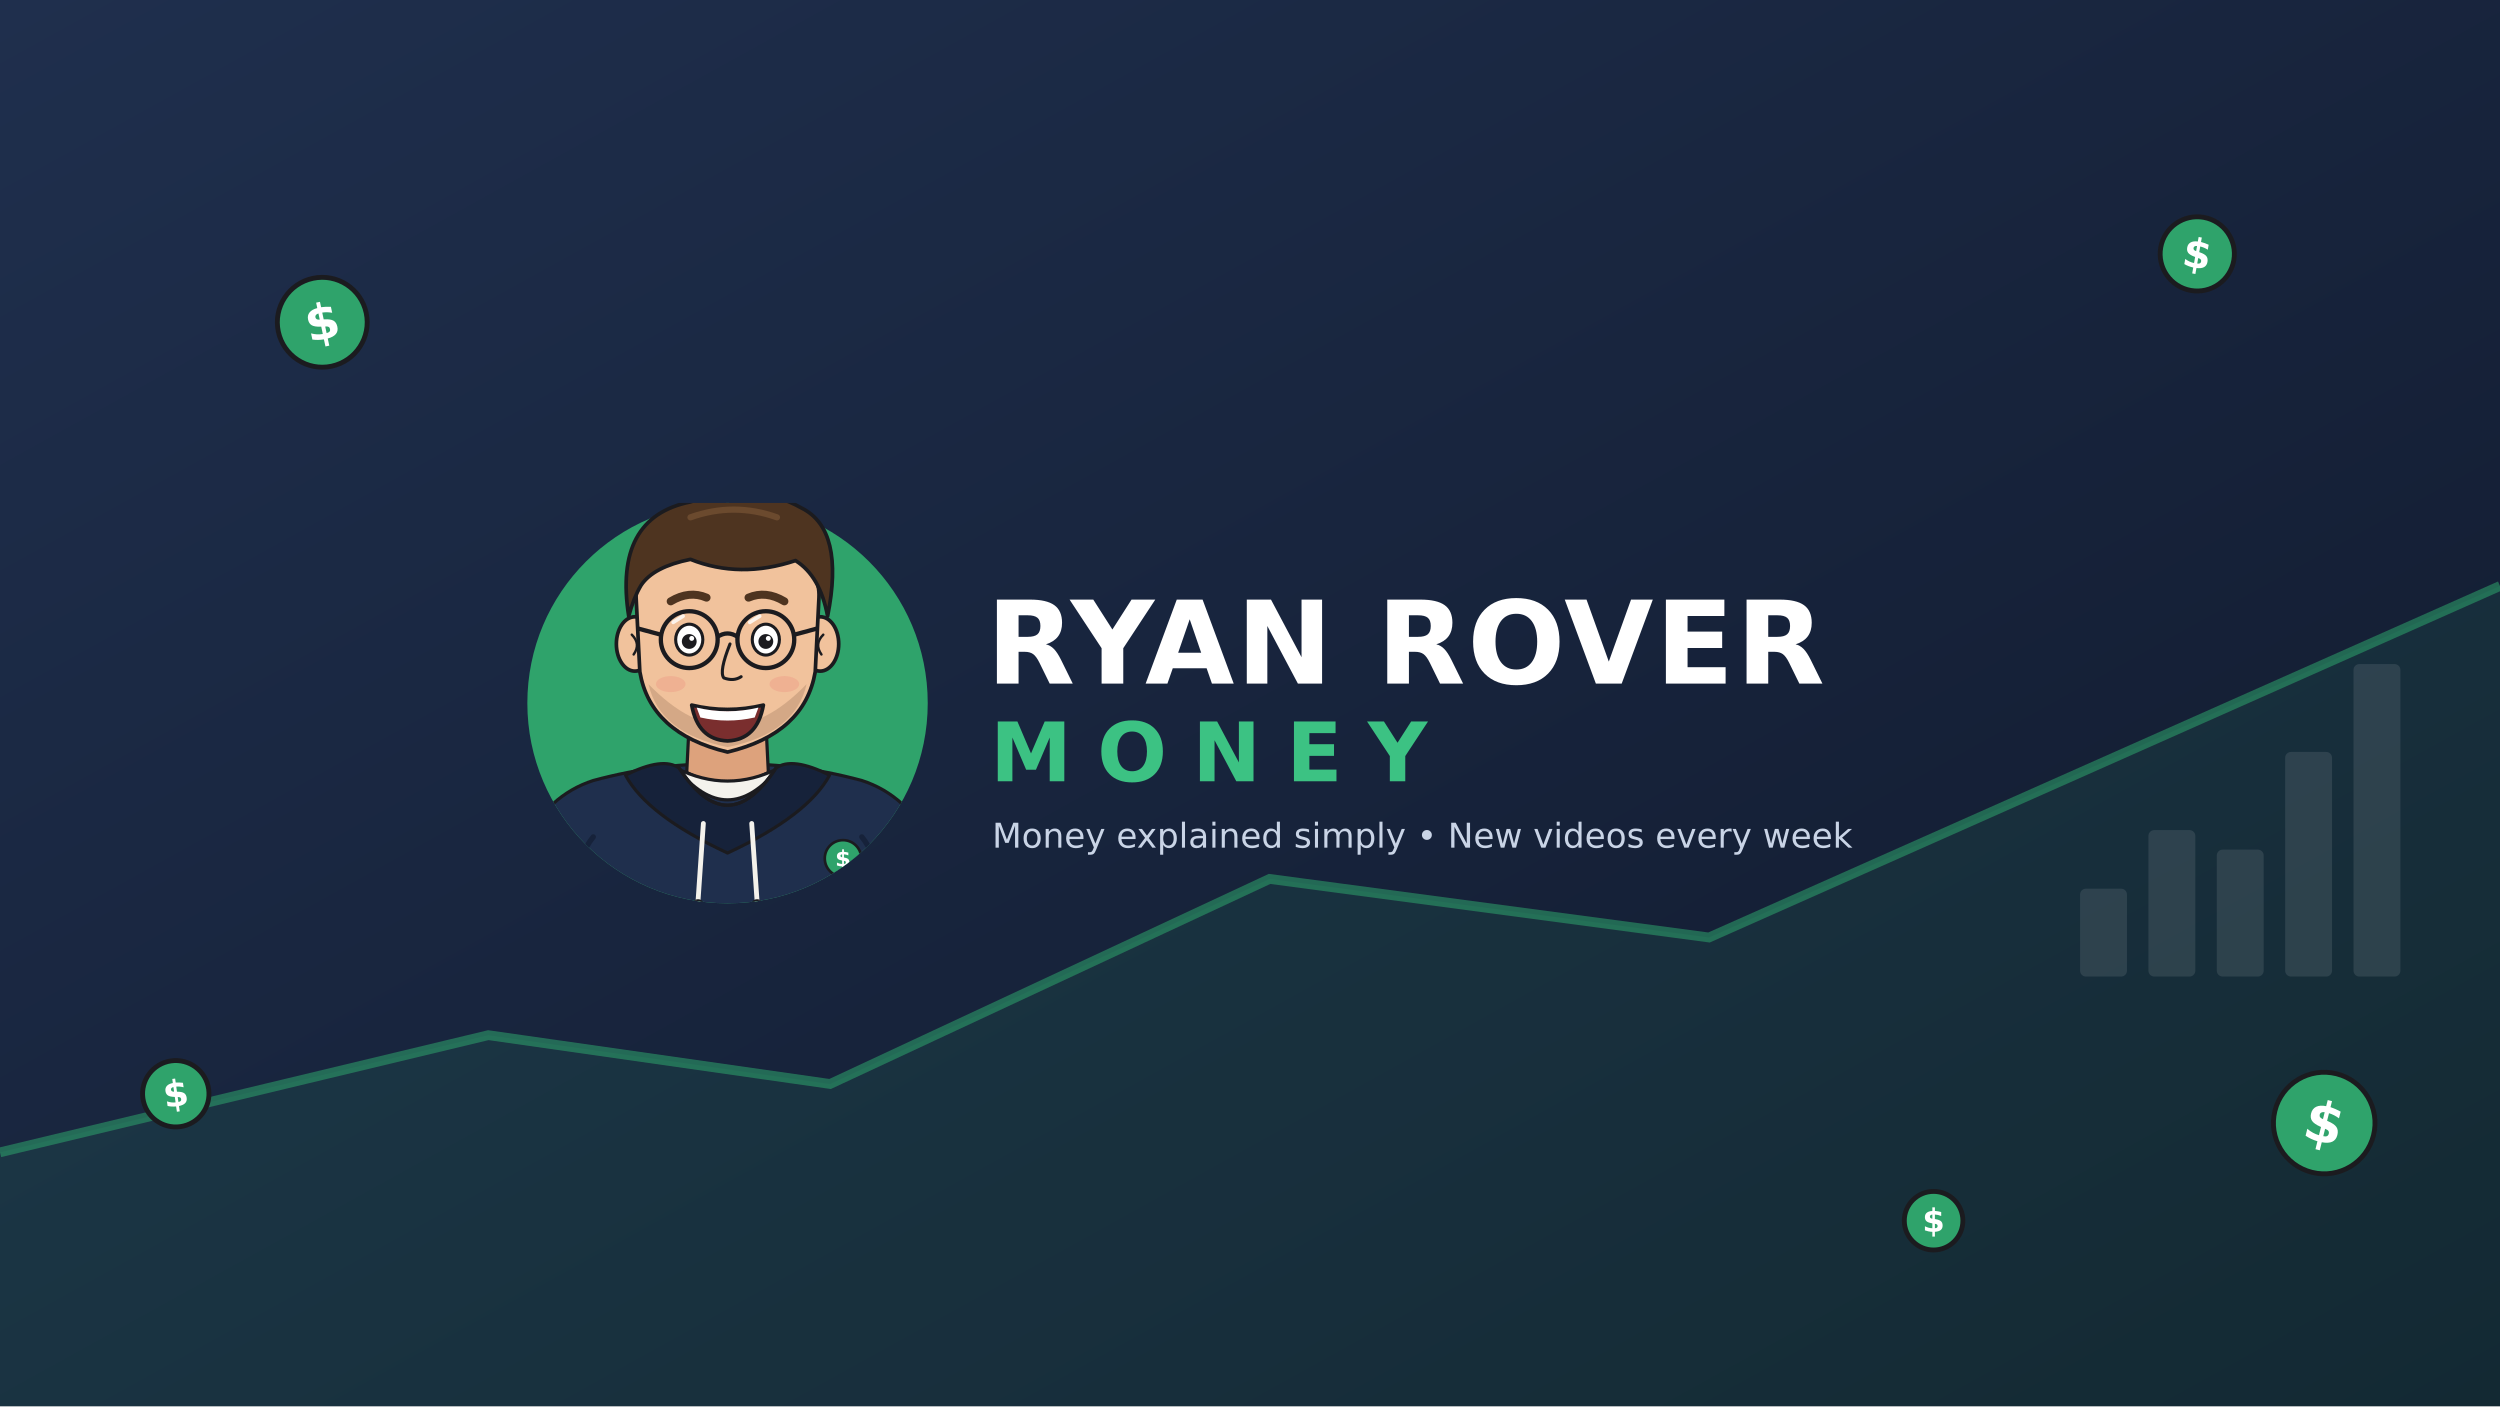
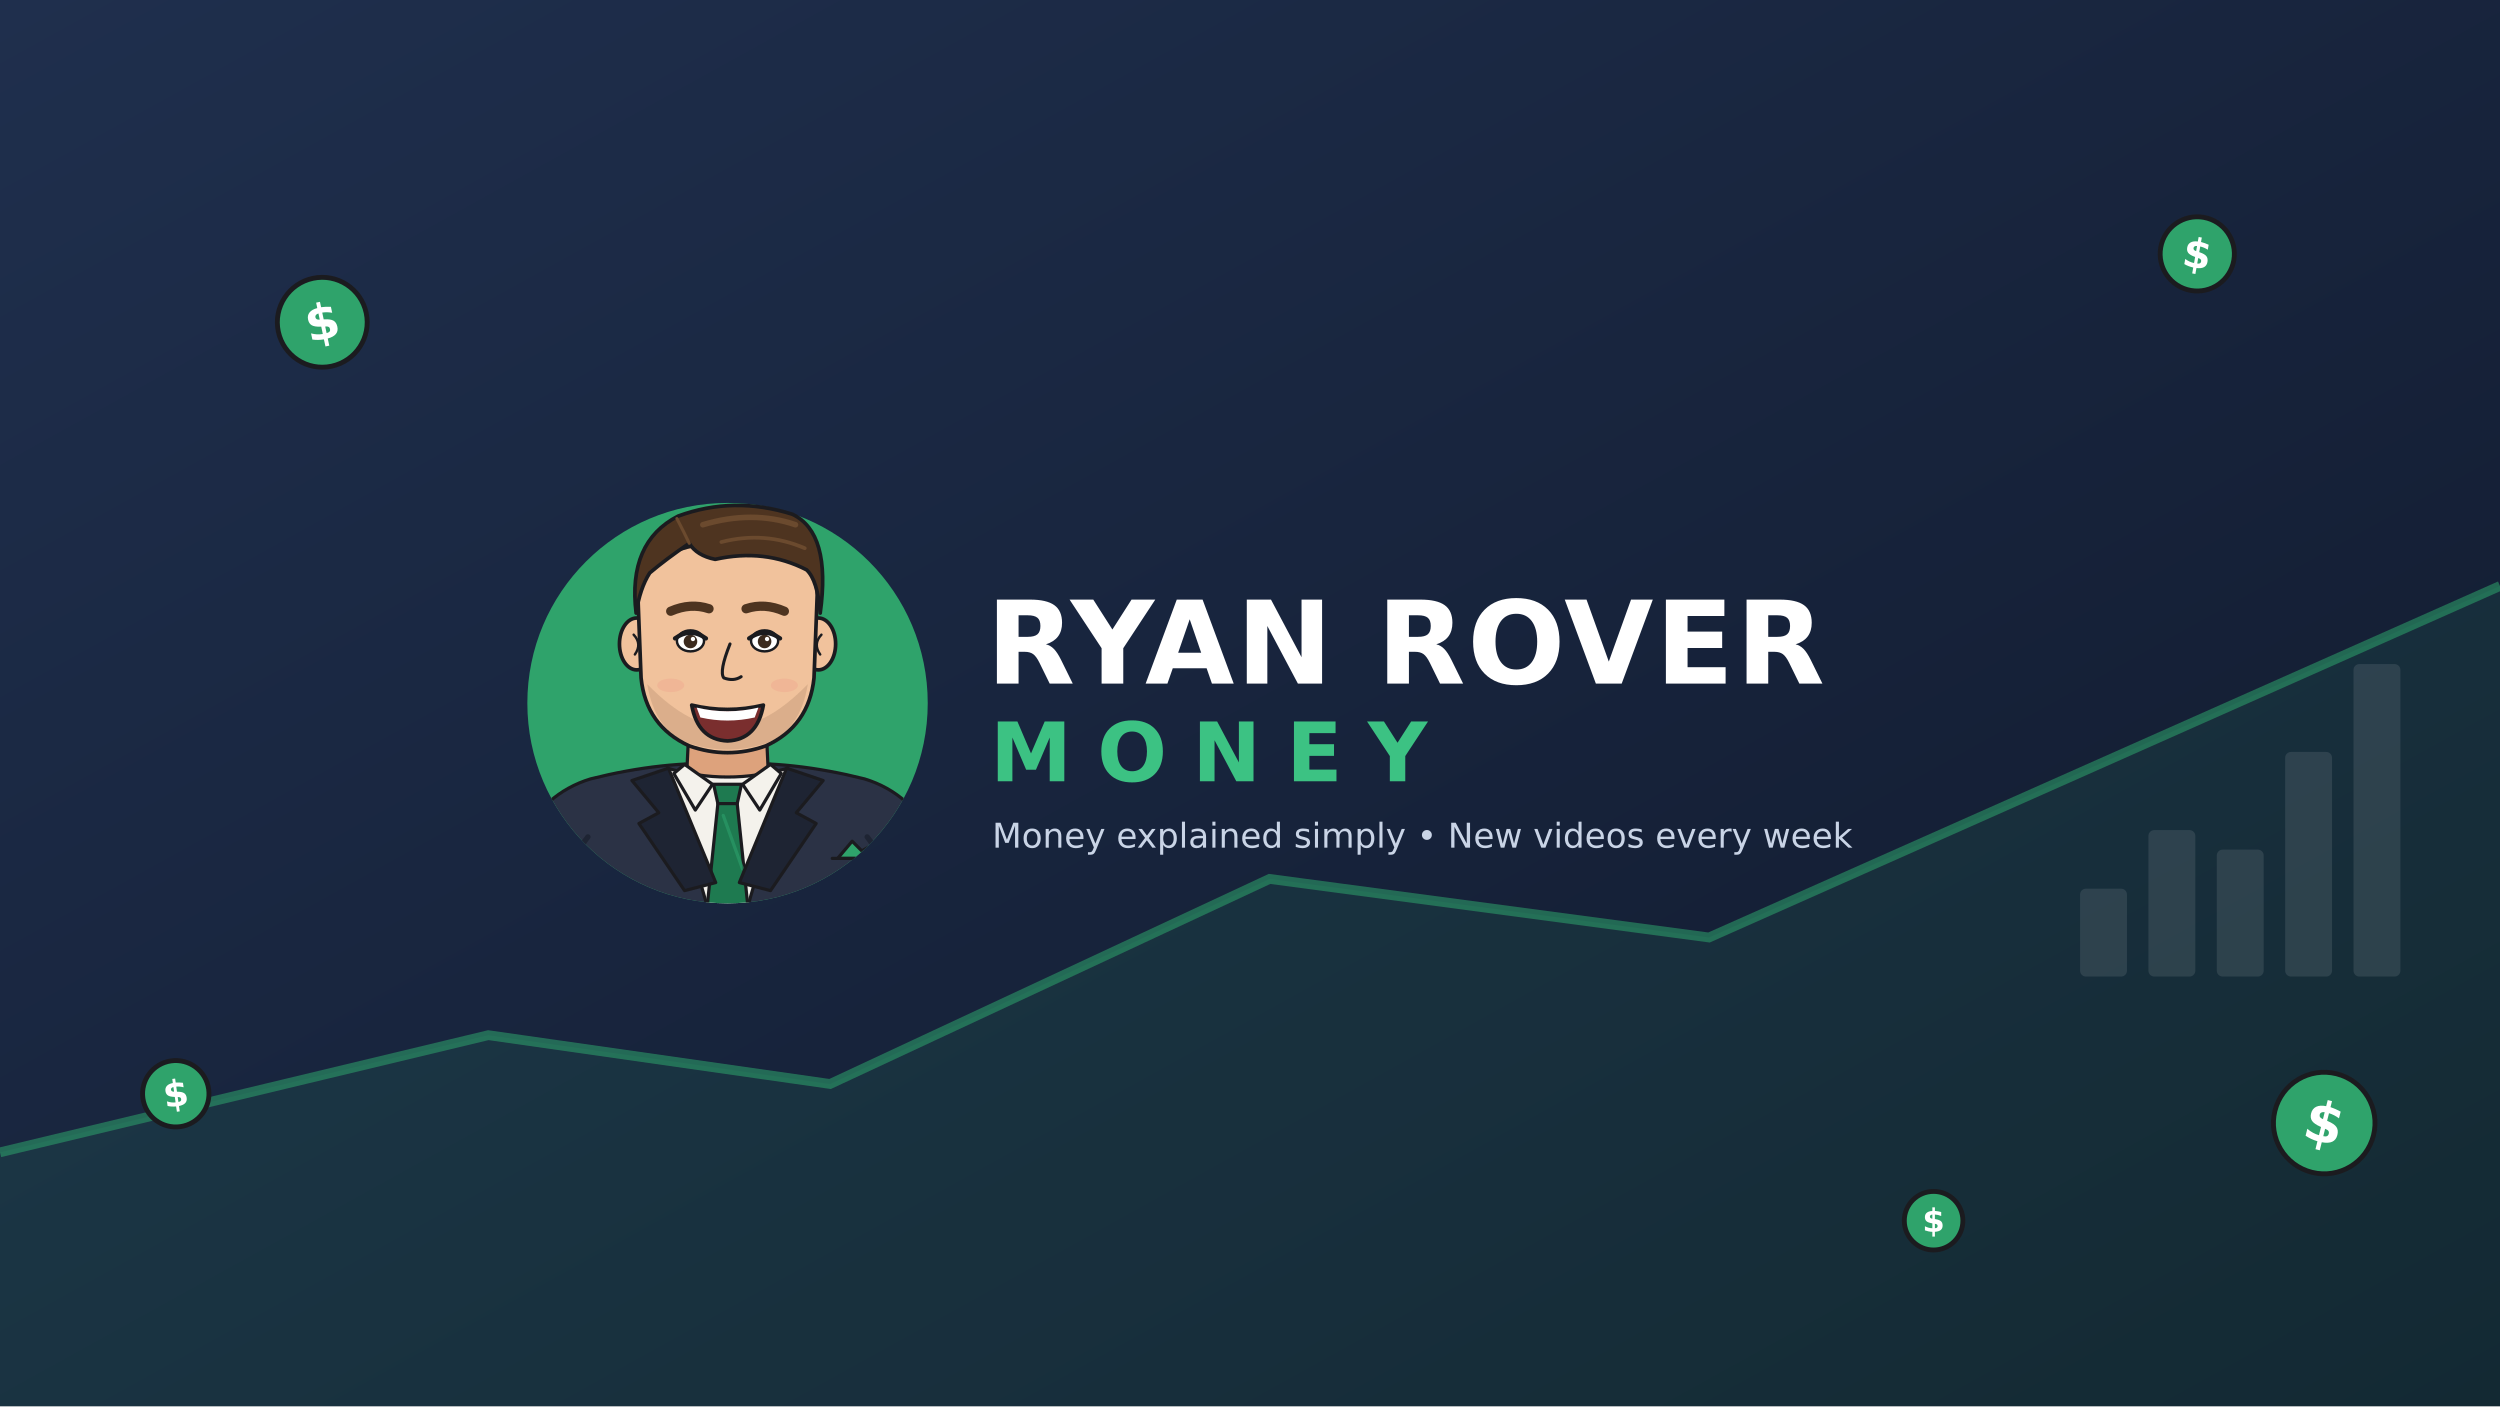
<svg xmlns="http://www.w3.org/2000/svg" width="2560" height="1440" viewBox="0 0 2560 1440">
  <defs>
    <linearGradient id="bg" x1="0" y1="0" x2="1" y2="1">
      <stop offset="0" stop-color="#1F2F4D" />
      <stop offset="1" stop-color="#10192C" />
    </linearGradient>
  </defs>
  <rect width="2560" height="1440" fill="url(#bg)" />
  <path d="M0 1180 L500 1060 L850 1110 L1300 900 L1750 960 L2560 600 L2560 1440 L0 1440 Z" fill="#2FA36B" fill-opacity="0.12" />
  <path d="M0 1180 L500 1060 L850 1110 L1300 900 L1750 960 L2560 600" fill="none" stroke="#2FA36B" stroke-width="10" stroke-opacity="0.55" />
  <rect x="2130" y="910" width="48" height="90" rx="6" fill="#FFFFFF" fill-opacity="0.10" />
  <rect x="2200" y="850" width="48" height="150" rx="6" fill="#FFFFFF" fill-opacity="0.10" />
  <rect x="2270" y="870" width="48" height="130" rx="6" fill="#FFFFFF" fill-opacity="0.10" />
  <rect x="2340" y="770" width="48" height="230" rx="6" fill="#FFFFFF" fill-opacity="0.10" />
  <rect x="2410" y="680" width="48" height="320" rx="6" fill="#FFFFFF" fill-opacity="0.10" />
  <g transform="translate(330 330) rotate(-12)">
    <circle r="46" fill="#2FA36B" stroke="#1B1B1F" stroke-width="5" />
    <text y="17.48" font-family="DejaVu Sans" font-weight="bold" font-size="50.6" text-anchor="middle" fill="#FFFFFF">$</text>
  </g>
  <g transform="translate(2250 260) rotate(10)">
    <circle r="38" fill="#2FA36B" stroke="#1B1B1F" stroke-width="5" />
    <text y="14.44" font-family="DejaVu Sans" font-weight="bold" font-size="41.8" text-anchor="middle" fill="#FFFFFF">$</text>
  </g>
  <g transform="translate(2380 1150) rotate(14)">
    <circle r="52" fill="#2FA36B" stroke="#1B1B1F" stroke-width="5" />
    <text y="19.76" font-family="DejaVu Sans" font-weight="bold" font-size="57.2" text-anchor="middle" fill="#FFFFFF">$</text>
  </g>
  <g transform="translate(180 1120) rotate(-8)">
    <circle r="34" fill="#2FA36B" stroke="#1B1B1F" stroke-width="5" />
    <text y="12.92" font-family="DejaVu Sans" font-weight="bold" font-size="37.4" text-anchor="middle" fill="#FFFFFF">$</text>
  </g>
  <g transform="translate(1980 1250) rotate(0)">
    <circle r="30" fill="#2FA36B" stroke="#1B1B1F" stroke-width="5" />
    <text y="11.4" font-family="DejaVu Sans" font-weight="bold" font-size="33.0" text-anchor="middle" fill="#FFFFFF">$</text>
  </g>
  <circle cx="745" cy="720" r="205" fill="#2FA36B" />
  <clipPath id="c">
    <circle cx="745" cy="720" r="205" />
    <rect x="500" y="480" width="490" height="240" />
  </clipPath>
  <g clip-path="url(#c)">
    <svg x="525" y="515" width="440" height="420" viewBox="560 220 800 760" preserveAspectRatio="xMidYMid meet">
      <g stroke="#1B1B1F" stroke-width="6" stroke-linejoin="round" stroke-linecap="round">
-         <path d="M530 1100 Q540 790 710 735 Q840 700 960 705              Q1080 700 1210 735 Q1380 790 1390 1100 Z" fill="#1F2F4D" />
-         <path d="M660 1100 Q660 900 710 840" fill="none" stroke="#16223A" stroke-width="10" />
-         <path d="M1260 1100 Q1260 900 1210 840" fill="none" stroke="#16223A" stroke-width="10" />
-         <path d="M888 640 L884 720 Q960 760 1036 720 L1032 640 Z" fill="#DDA27C" />
-         <path d="M865 712 Q960 830 1055 712 Q960 760 865 712 Z" fill="#F4F2EC" />
-         <path d="M770 725 Q840 690 870 712 Q960 850 1050 712              Q1080 690 1150 725 Q1110 800 960 870 Q810 800 770 725 Z" fill="#16223A" />
-         <path d="M870 712 Q960 850 1050 712" fill="none" />
-         <path d="M915 815 L905 960" fill="none" stroke="#F4F2EC" stroke-width="9" />
-         <path d="M1005 815 L1015 960" fill="none" stroke="#F4F2EC" stroke-width="9" />
-         <circle cx="905" cy="968" r="9" fill="#2FA36B" />
-         <circle cx="1015" cy="968" r="9" fill="#2FA36B" />
-         <circle cx="1175" cy="880" r="34" fill="#2FA36B" stroke-width="5" />
-         <text x="1175" y="895" font-family="DejaVu Sans" font-weight="bold" font-size="42" text-anchor="middle" fill="#FFFFFF" stroke="none">$</text>
+         <path d="M520 1100 Q530 785 705 732 Q840 698 960 704              Q1080 698 1215 732 Q1390 785 1400 1100 Z" fill="#2B3245" />
+         <path d="M650 1100 Q650 900 700 840" fill="none" stroke="#1E2433" stroke-width="10" />
+         <path d="M1270 1100 Q1270 900 1220 840" fill="none" stroke="#1E2433" stroke-width="10" />
+         <path d="M888 640 L884 722 Q960 760 1036 722 L1032 640 Z" fill="#DDA27C" />
+         <path d="M848 712 L960 1100 L1072 712 Q960 745 848 712 Z" fill="#F4F2EC" />
+         <path d="M934 742 L986 742 L978 778 L942 778 Z" fill="#1E7A50" />
+         <path d="M942 778 L978 778 L1000 990 L960 1030 L920 990 Z" fill="#1E7A50" />
+         <path d="M952 800 L988 900" fill="none" stroke="#2A9A67" stroke-width="6" opacity="0.7" />
+         <path d="M880 705 L932 742 L900 790 L860 722 Z" fill="#F4F2EC" />
+         <path d="M1040 705 L988 742 L1020 790 L1060 722 Z" fill="#F4F2EC" />
+         <polygon points="850 712 938 925 880 940 795 815 832 795 782 735" fill="#1E2433" />
+         <polygon points="1070 712 982 925 1040 940 1125 815 1088 795 1138 735" fill="#1E2433" />
+         <path d="M1165 880 L1250 880 L1235 852 L1210 866 L1192 848 Z" fill="#2FA36B" />
+         <path d="M1155 880 L1260 880" fill="none" />
+         <circle cx="990" cy="1050" r="8" fill="#1E2433" />
      </g>
      <g transform="translate(0 25) translate(960 450) scale(1.15) translate(-960 -450)">
        <g stroke="#1B1B1F" stroke-width="6" stroke-linejoin="round" stroke-linecap="round">
-           <ellipse cx="810" cy="455" rx="30" ry="44" fill="#F1C29C" />
-           <ellipse cx="1110" cy="455" rx="30" ry="44" fill="#F1C29C" />
-           <path d="M805 440 Q820 455 808 472" fill="none" stroke-width="4" />
-           <path d="M1115 440 Q1100 455 1112 472" fill="none" stroke-width="4" />
-           <path d="M812 380 Q808 300 960 285 Q1112 300 1108 380              L1102 500 Q1085 600 960 630 Q835 600 818 500 Z" fill="#F1C29C" />
-           <path d="M832 520 Q850 600 960 622 Q1070 600 1088 520              Q1020 590 960 585 Q900 590 832 520 Z" fill="#4E3420" opacity="0.18" stroke="none" />
-           <path d="M800 410 Q775 250 900 225 Q1000 190 1080 235              Q1150 270 1122 410 Q1110 345 1070 320              Q980 350 900 318 Q840 330 820 360 Q808 380 800 410 Z" fill="#4E3420" />
-           <path d="M900 250 Q970 225 1040 250" fill="none" stroke="#6B4A2E" stroke-width="10" />
+           <ellipse cx="813" cy="455" rx="28" ry="42" fill="#F1C29C" />
+           <ellipse cx="1107" cy="455" rx="28" ry="42" fill="#F1C29C" />
+           <path d="M808 440 Q822 455 810 472" fill="none" stroke-width="4" />
+           <path d="M1112 440 Q1098 455 1110 472" fill="none" stroke-width="4" />
+           <path d="M815 380 Q810 300 960 288 Q1110 300 1105 380              L1100 510 Q1092 588 1022 620 Q960 642 898 620              Q828 588 820 510 Z" fill="#F1C29C" />
+           <path d="M830 520 Q842 595 898 616 Q960 636 1022 616 Q1078 595 1090 520              Q1020 592 960 588 Q900 592 830 520 Z" fill="#4E3420" opacity="0.14" stroke="none" />
+           <path d="M812 405 Q798 290 880 248 Q970 215 1065 245              Q1128 275 1110 405 Q1106 352 1088 335              Q1020 300 940 318 Q910 312 898 292              Q860 318 834 340 Q818 365 812 405 Z" fill="#4E3420" />
+           <path d="M878 252 Q890 275 898 292" fill="none" stroke="#6B4A2E" stroke-width="5" />
+           <path d="M920 262 Q1000 238 1070 262" fill="none" stroke="#6B4A2E" stroke-width="9" />
+           <path d="M950 290 Q1020 272 1085 300" fill="none" stroke="#6B4A2E" stroke-width="6" />
          <path d="M964 455 Q946 500 954 510 Q970 516 982 508" fill="none" stroke-width="5" />
-           <ellipse cx="868" cy="520" rx="24" ry="13" fill="#EE9C86" opacity="0.45" stroke="none" />
-           <ellipse cx="1052" cy="520" rx="24" ry="13" fill="#EE9C86" opacity="0.45" stroke="none" />
+           <ellipse cx="868" cy="522" rx="22" ry="11" fill="#EE9C86" opacity="0.30" stroke="none" />
+           <ellipse cx="1052" cy="522" rx="22" ry="11" fill="#EE9C86" opacity="0.30" stroke="none" />
        </g>
-         <ellipse cx="898" cy="448" rx="22" ry="25" fill="#FFFFFF" stroke="#1B1B1F" stroke-width="5" />
-         <circle cx="898" cy="451" r="12" fill="#1B1B1F" />
-         <circle cx="902" cy="446" r="4" fill="#FFFFFF" />
-         <ellipse cx="1022" cy="448" rx="22" ry="25" fill="#FFFFFF" stroke="#1B1B1F" stroke-width="5" />
-         <circle cx="1022" cy="451" r="12" fill="#1B1B1F" />
-         <circle cx="1026" cy="446" r="4" fill="#FFFFFF" />
-         <g fill="none" stroke="#1B1B1F" stroke-width="7">
-           <circle cx="898" cy="448" r="46" />
-           <circle cx="1022" cy="448" r="46" />
-           <path d="M943 444 Q960 432 977 444" />
-           <path d="M852 440 L815 430" />
-           <path d="M1068 440 L1105 430" />
-         </g>
-         <path d="M872 420 L888 410" stroke="#FFFFFF" stroke-width="6" stroke-linecap="round" opacity="0.8" />
-         <path d="M996 420 L1012 410" stroke="#FFFFFF" stroke-width="6" stroke-linecap="round" opacity="0.8" />
-         <path d="M868 386 Q898 368 926 380" fill="none" stroke="#4E3420" stroke-width="13" stroke-linecap="round" />
-         <path d="M1052 386 Q1022 368 994 380" fill="none" stroke="#4E3420" stroke-width="13" stroke-linecap="round" />
+         <ellipse cx="900" cy="450" rx="22" ry="17" fill="#FFFFFF" stroke="#1B1B1F" stroke-width="4" />
+         <circle cx="900" cy="451" r="11" fill="#3B2A1E" />
+         <circle cx="904" cy="447" r="3.5" fill="#FFFFFF" />
+         <path d="M875 446 Q900 428 925 446" fill="none" stroke="#1B1B1F" stroke-width="7" stroke-linecap="round" />
+         <ellipse cx="1020" cy="450" rx="22" ry="17" fill="#FFFFFF" stroke="#1B1B1F" stroke-width="4" />
+         <circle cx="1020" cy="451" r="11" fill="#3B2A1E" />
+         <circle cx="1024" cy="447" r="3.5" fill="#FFFFFF" />
+         <path d="M995 446 Q1020 428 1045 446" fill="none" stroke="#1B1B1F" stroke-width="7" stroke-linecap="round" />
+         <path d="M868 402 Q900 388 930 398" fill="none" stroke="#4E3420" stroke-width="15" stroke-linecap="round" />
+         <path d="M1052 402 Q1020 388 990 398" fill="none" stroke="#4E3420" stroke-width="15" stroke-linecap="round" />
        <path d="M902 554 Q960 568 1018 554 Q1008 610 960 612 Q912 610 902 554 Z" fill="#7A2E2E" stroke="#1B1B1F" stroke-width="6" stroke-linejoin="round" />
        <path d="M910 558 Q960 570 1010 558 L1004 574 Q960 584 916 574 Z" fill="#FFFFFF" />
      </g>
    </svg>
  </g>
  <text x="1010" y="700" font-family="DejaVu Sans" font-weight="bold" font-size="118" fill="#FFFFFF" letter-spacing="2">RYAN ROVER</text>
  <text x="1014" y="800" font-family="DejaVu Sans" font-weight="bold" font-size="84" fill="#3CC283" letter-spacing="26">MONEY</text>
  <text x="1016" y="868" font-family="DejaVu Sans" font-size="35" fill="#C9D4E6">Money explained simply  •  New videos every week</text>
</svg>
